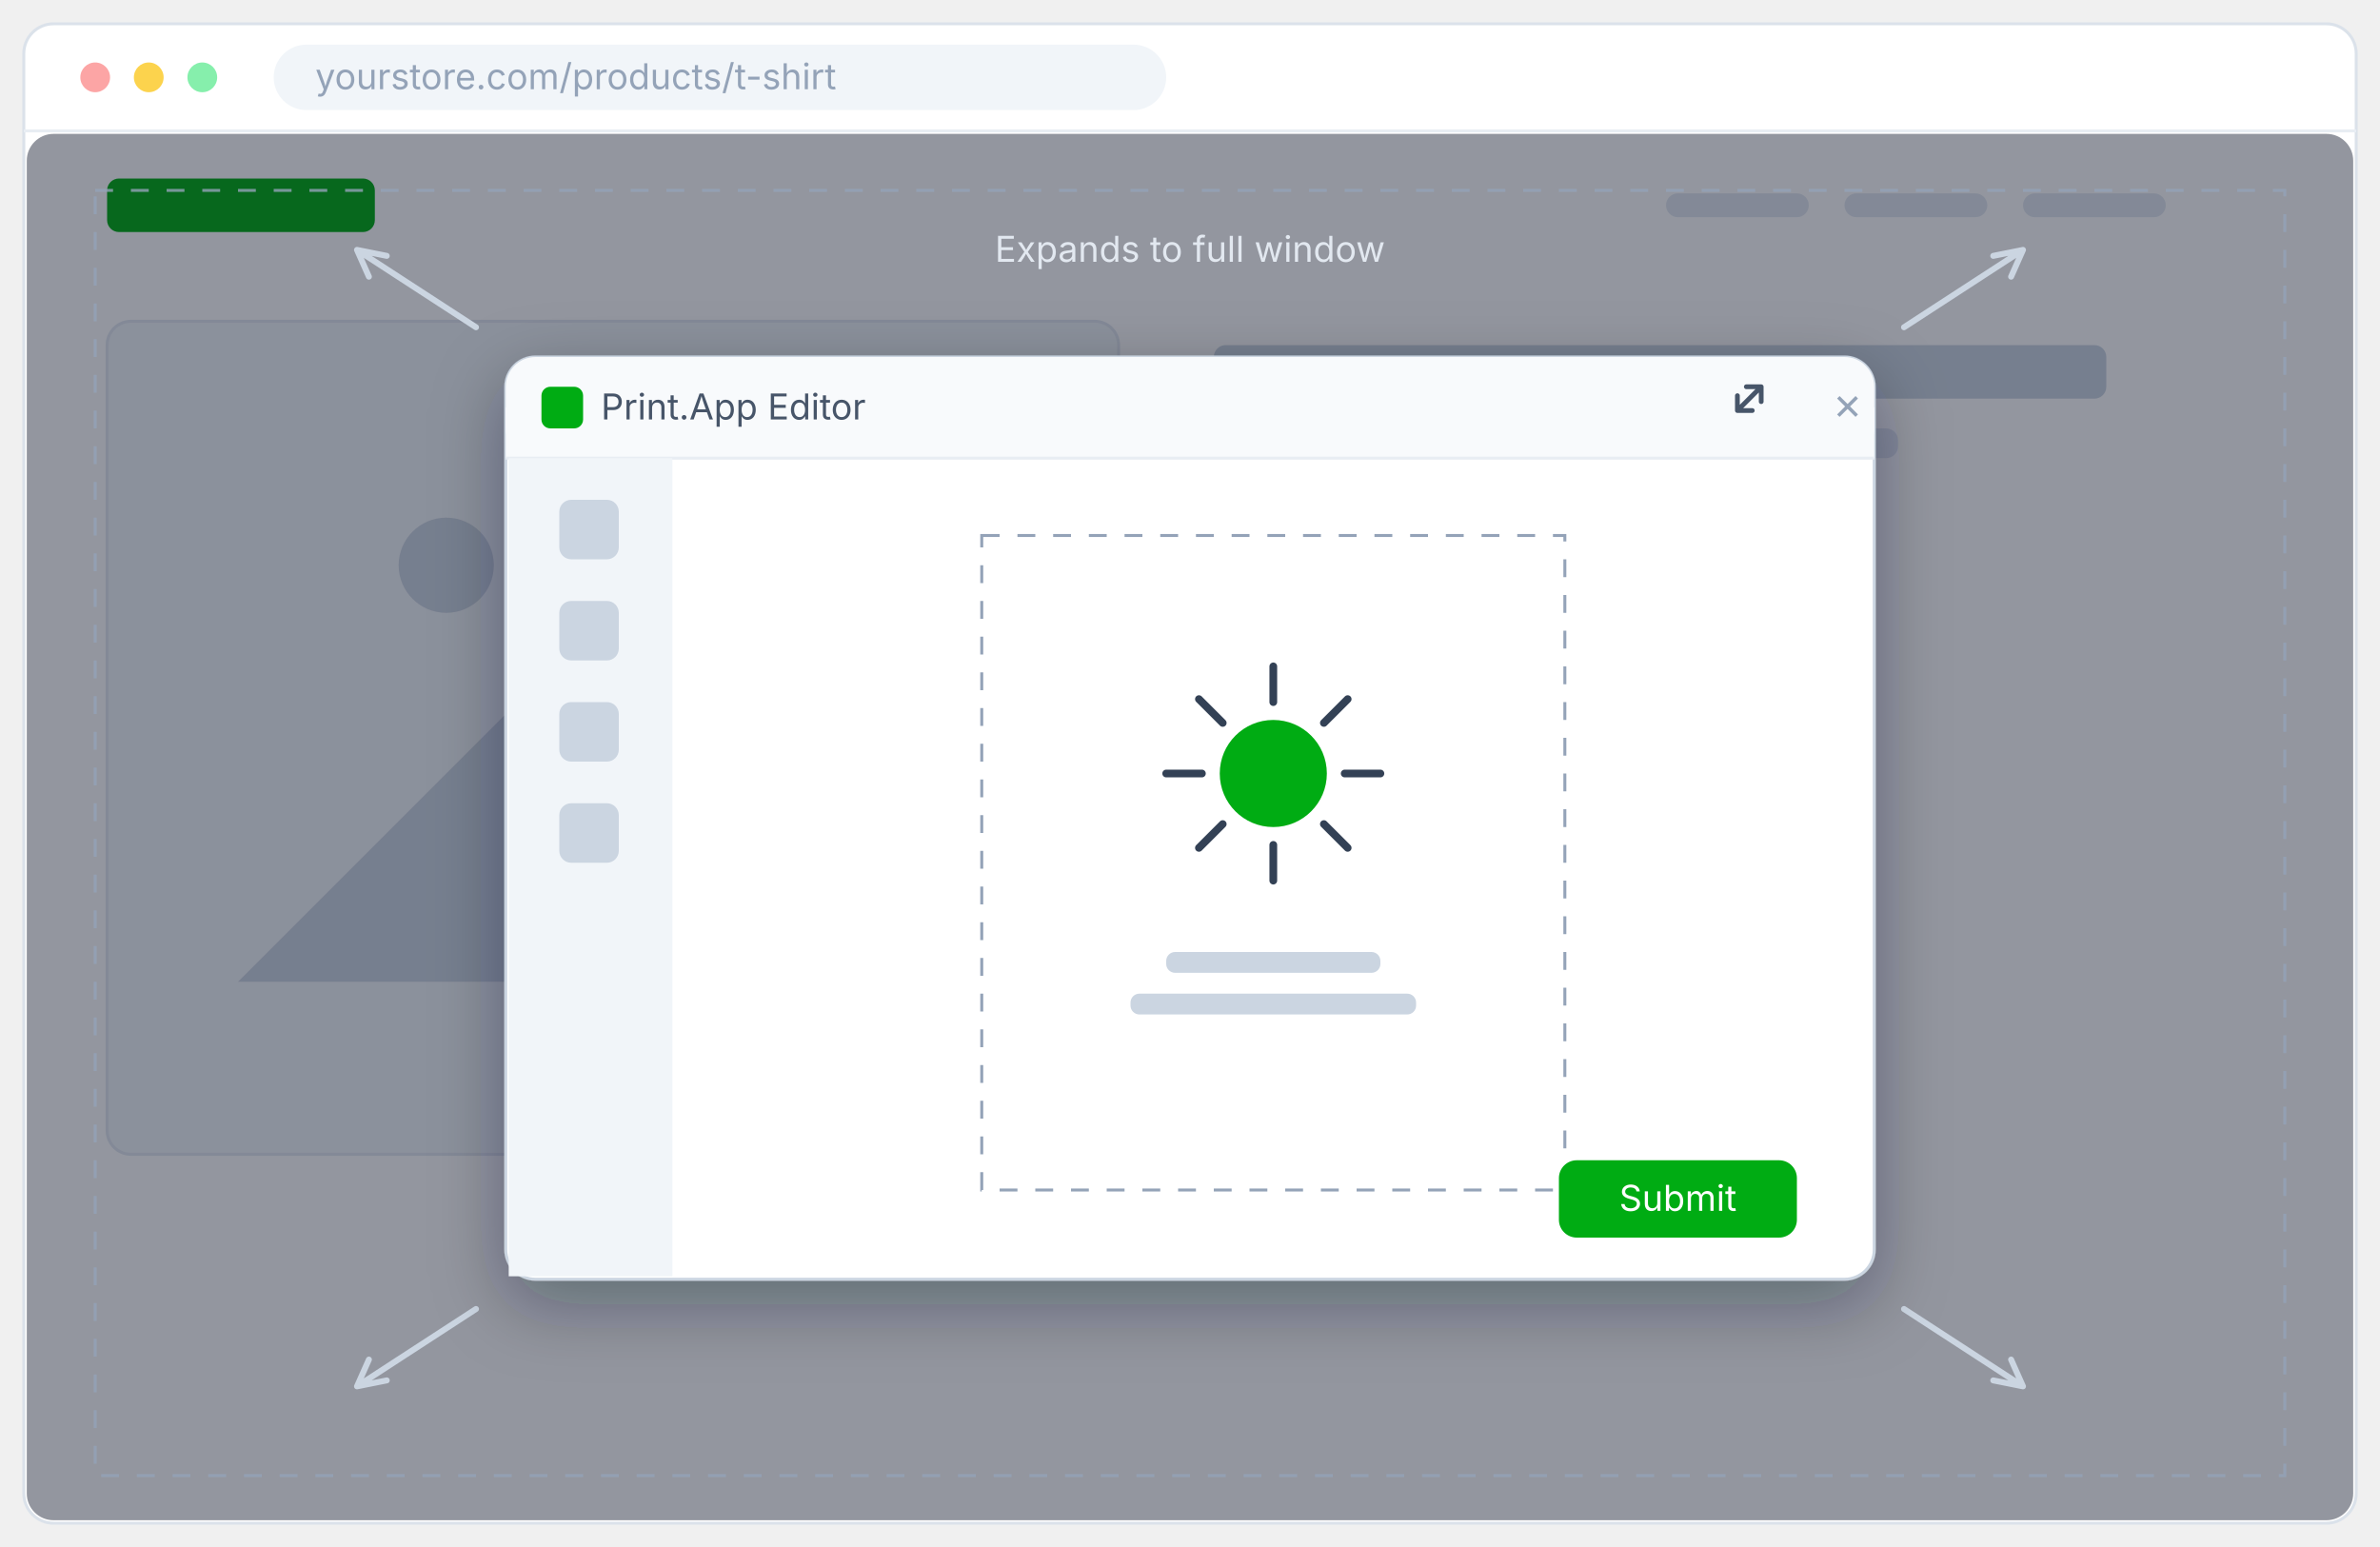
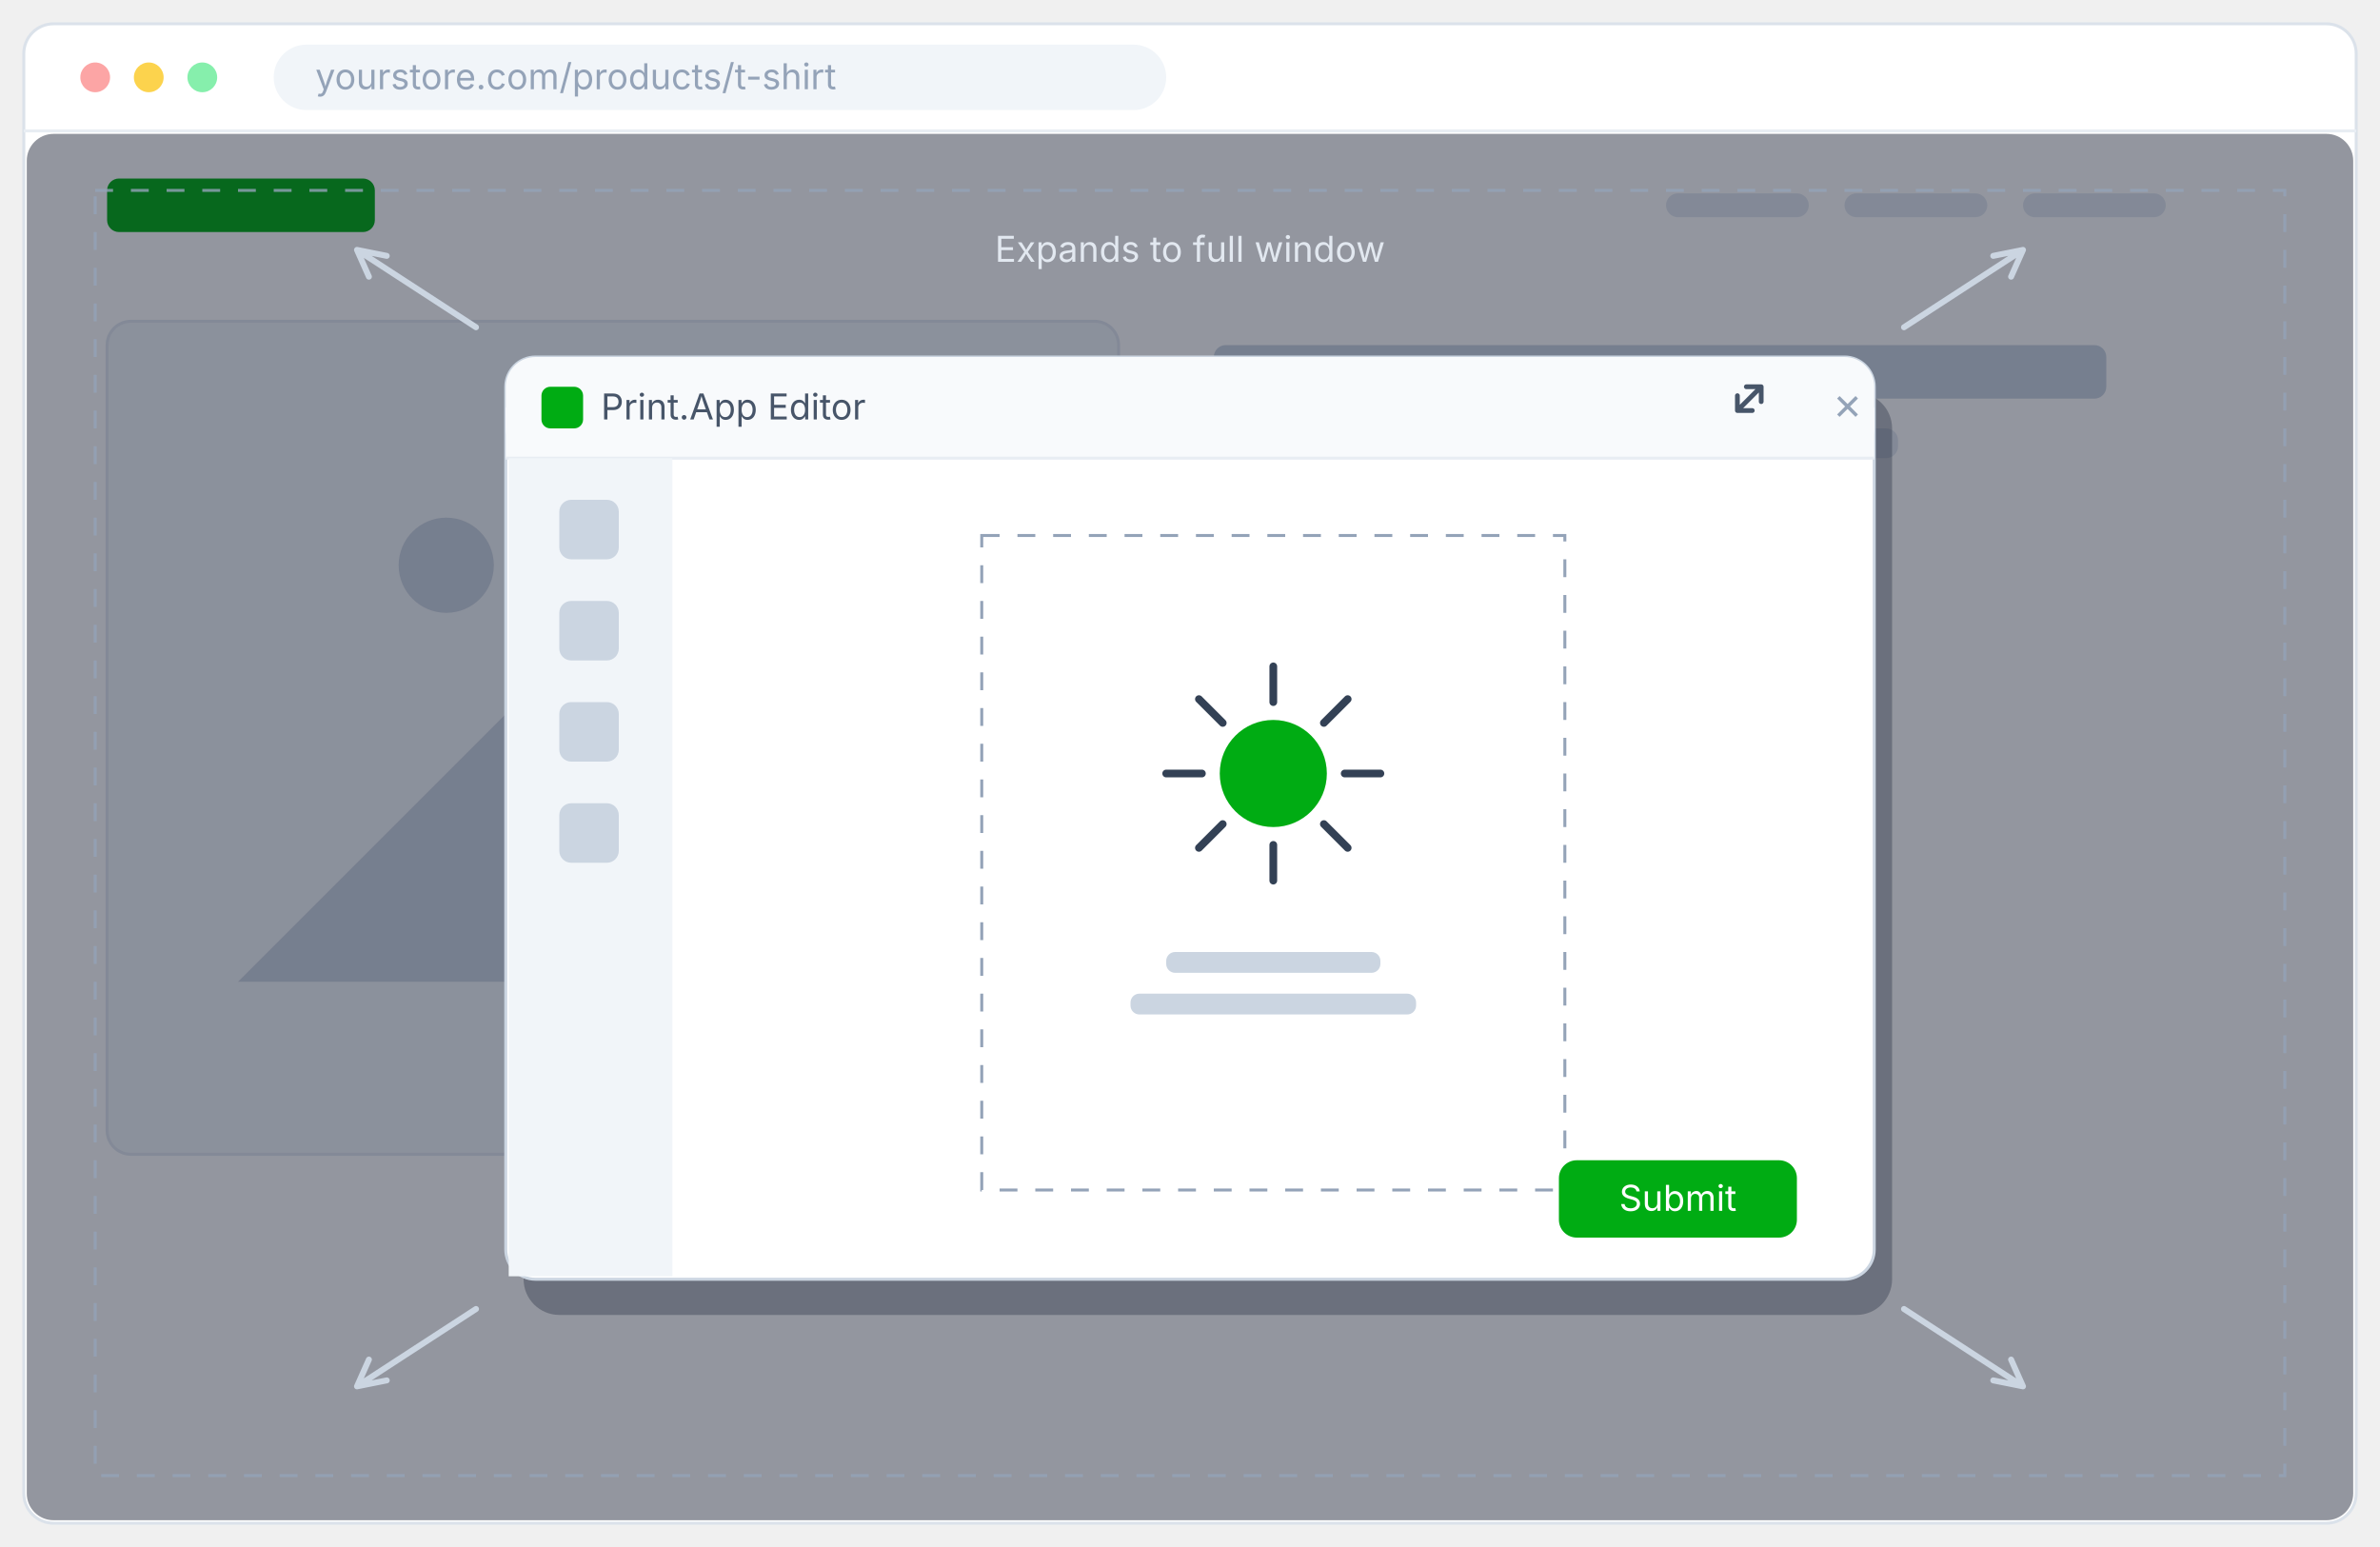
<svg xmlns="http://www.w3.org/2000/svg" viewBox="0 0 800 520" font-family="-apple-system, 'Segoe UI', system-ui, sans-serif">
-   <defs>
-     <filter id="shadow" x="-20%" y="-20%" width="140%" height="140%">
-       <feDropShadow dx="0" dy="8" stdDeviation="12" flood-color="#0f172a" flood-opacity="0.35" />
-     </filter>
-   </defs>
  <rect x="8" y="8" width="784" height="504" rx="10" fill="#ffffff" stroke="#dbe2ea" />
  <circle cx="32" cy="26" r="5" fill="#fca5a5" />
  <circle cx="50" cy="26" r="5" fill="#fcd34d" />
  <circle cx="68" cy="26" r="5" fill="#86efac" />
  <rect x="92" y="15" width="300" height="22" rx="11" fill="#f1f5f9" />
  <text x="106" y="30" font-size="12" fill="#94a3b8">yourstore.com/products/t-shirt</text>
  <line x1="8" y1="44" x2="792" y2="44" stroke="#e8edf3" />
  <rect x="36" y="60" width="90" height="18" rx="4" fill="#00AC13" />
  <rect x="560" y="65" width="48" height="8" rx="4" fill="#e2e8f0" />
  <rect x="620" y="65" width="48" height="8" rx="4" fill="#e2e8f0" />
  <rect x="680" y="65" width="48" height="8" rx="4" fill="#e2e8f0" />
  <rect x="36" y="108" width="340" height="280" rx="8" fill="#f1f5f9" stroke="#e2e8f0" />
  <circle cx="150" cy="190" r="16" fill="#cbd5e1" />
  <path d="M80 330 L170 240 L240 310 L290 260 L340 330 Z" fill="#cbd5e1" />
  <rect x="408" y="116" width="300" height="18" rx="4" fill="#cbd5e1" />
  <rect x="408" y="144" width="230" height="10" rx="4" fill="#e2e8f0" />
  <rect x="408" y="160" width="190" height="10" rx="4" fill="#e2e8f0" />
  <rect x="408" y="186" width="84" height="14" rx="4" fill="#94a3b8" />
  <rect x="408" y="224" width="190" height="40" rx="8" fill="#00AC13" />
  <text x="503" y="249" font-size="13" fill="#ffffff" text-anchor="middle">Customize Design</text>
  <rect x="408" y="274" width="190" height="40" rx="8" fill="#ffffff" stroke="#cbd5e1" />
  <text x="503" y="299" font-size="13" fill="#64748b" text-anchor="middle">Add to Cart</text>
  <rect x="9" y="45" width="782" height="466" rx="9" fill="#0f172a" opacity="0.45" />
  <rect x="32" y="64" width="736" height="432" fill="none" stroke="#94a3b8" stroke-dasharray="6 6" opacity="0.8" />
  <text x="400" y="88" font-size="12" fill="#e2e8f0" text-anchor="middle">Expands to full window</text>
  <g stroke="#cbd5e1" stroke-width="2" stroke-linecap="round" fill="none">
    <path d="M160 110 L120 84 M120 84 l10 2 M120 84 l4 9" />
    <path d="M640 110 L680 84 M680 84 l-10 2 M680 84 l-4 9" />
    <path d="M160 440 L120 466 M120 466 l10 -2 M120 466 l4 -9" />
    <path d="M640 440 L680 466 M680 466 l-10 -2 M680 466 l-4 -9" />
  </g>
-   <g filter="url(#shadow)">
-     <rect x="170" y="120" width="460" height="310" rx="10" fill="#ffffff" stroke="#cbd5e1" />
-   </g>
+   <rect x="176" y="132" width="460" height="310" rx="12" fill="#0f172a" opacity="0.3" />
+   <rect x="170" y="120" width="460" height="310" rx="10" fill="#ffffff" stroke="#cbd5e1" />
  <rect x="170" y="120" width="460" height="34" rx="10" fill="#f8fafc" />
  <rect x="170" y="137" width="460" height="17" fill="#f8fafc" />
  <line x1="170" y1="154" x2="630" y2="154" stroke="#e8edf3" />
  <rect x="182" y="130" width="14" height="14" rx="3" fill="#00AC13" />
  <text x="202" y="141" font-size="12" fill="#475569">Print.App Editor</text>
  <g stroke="#475569" stroke-width="1.6" stroke-linecap="round" fill="none">
    <path d="M584 138 L592 130 M592 130 h-5 M592 130 v5 M584 138 h5 M584 138 v-5" />
  </g>
  <text x="616" y="141" font-size="12" fill="#94a3b8">✕</text>
  <rect x="171" y="154" width="55" height="275" fill="#f1f5f9" />
  <rect x="188" y="168" width="20" height="20" rx="4" fill="#cbd5e1" />
  <rect x="188" y="202" width="20" height="20" rx="4" fill="#cbd5e1" />
  <rect x="188" y="236" width="20" height="20" rx="4" fill="#cbd5e1" />
  <rect x="188" y="270" width="20" height="20" rx="4" fill="#cbd5e1" />
  <rect x="330" y="180" width="196" height="220" fill="none" stroke="#94a3b8" stroke-dasharray="6 6" />
  <circle cx="428" cy="260" r="18" fill="#00AC13" />
  <g stroke="#334155" stroke-width="2.6" stroke-linecap="round">
    <line x1="452" y1="260" x2="464" y2="260" />
    <line x1="445" y1="277" x2="453" y2="285" />
    <line x1="428" y1="284" x2="428" y2="296" />
    <line x1="411" y1="277" x2="403" y2="285" />
    <line x1="404" y1="260" x2="392" y2="260" />
    <line x1="411" y1="243" x2="403" y2="235" />
    <line x1="428" y1="236" x2="428" y2="224" />
    <line x1="445" y1="243" x2="453" y2="235" />
  </g>
  <rect x="392" y="320" width="72" height="7" rx="3" fill="#cbd5e1" />
  <rect x="380" y="334" width="96" height="7" rx="3" fill="#cbd5e1" />
  <rect x="524" y="390" width="80" height="26" rx="6" fill="#00AC13" />
  <text x="564" y="407" font-size="12" fill="#ffffff" text-anchor="middle">Submit</text>
</svg>
